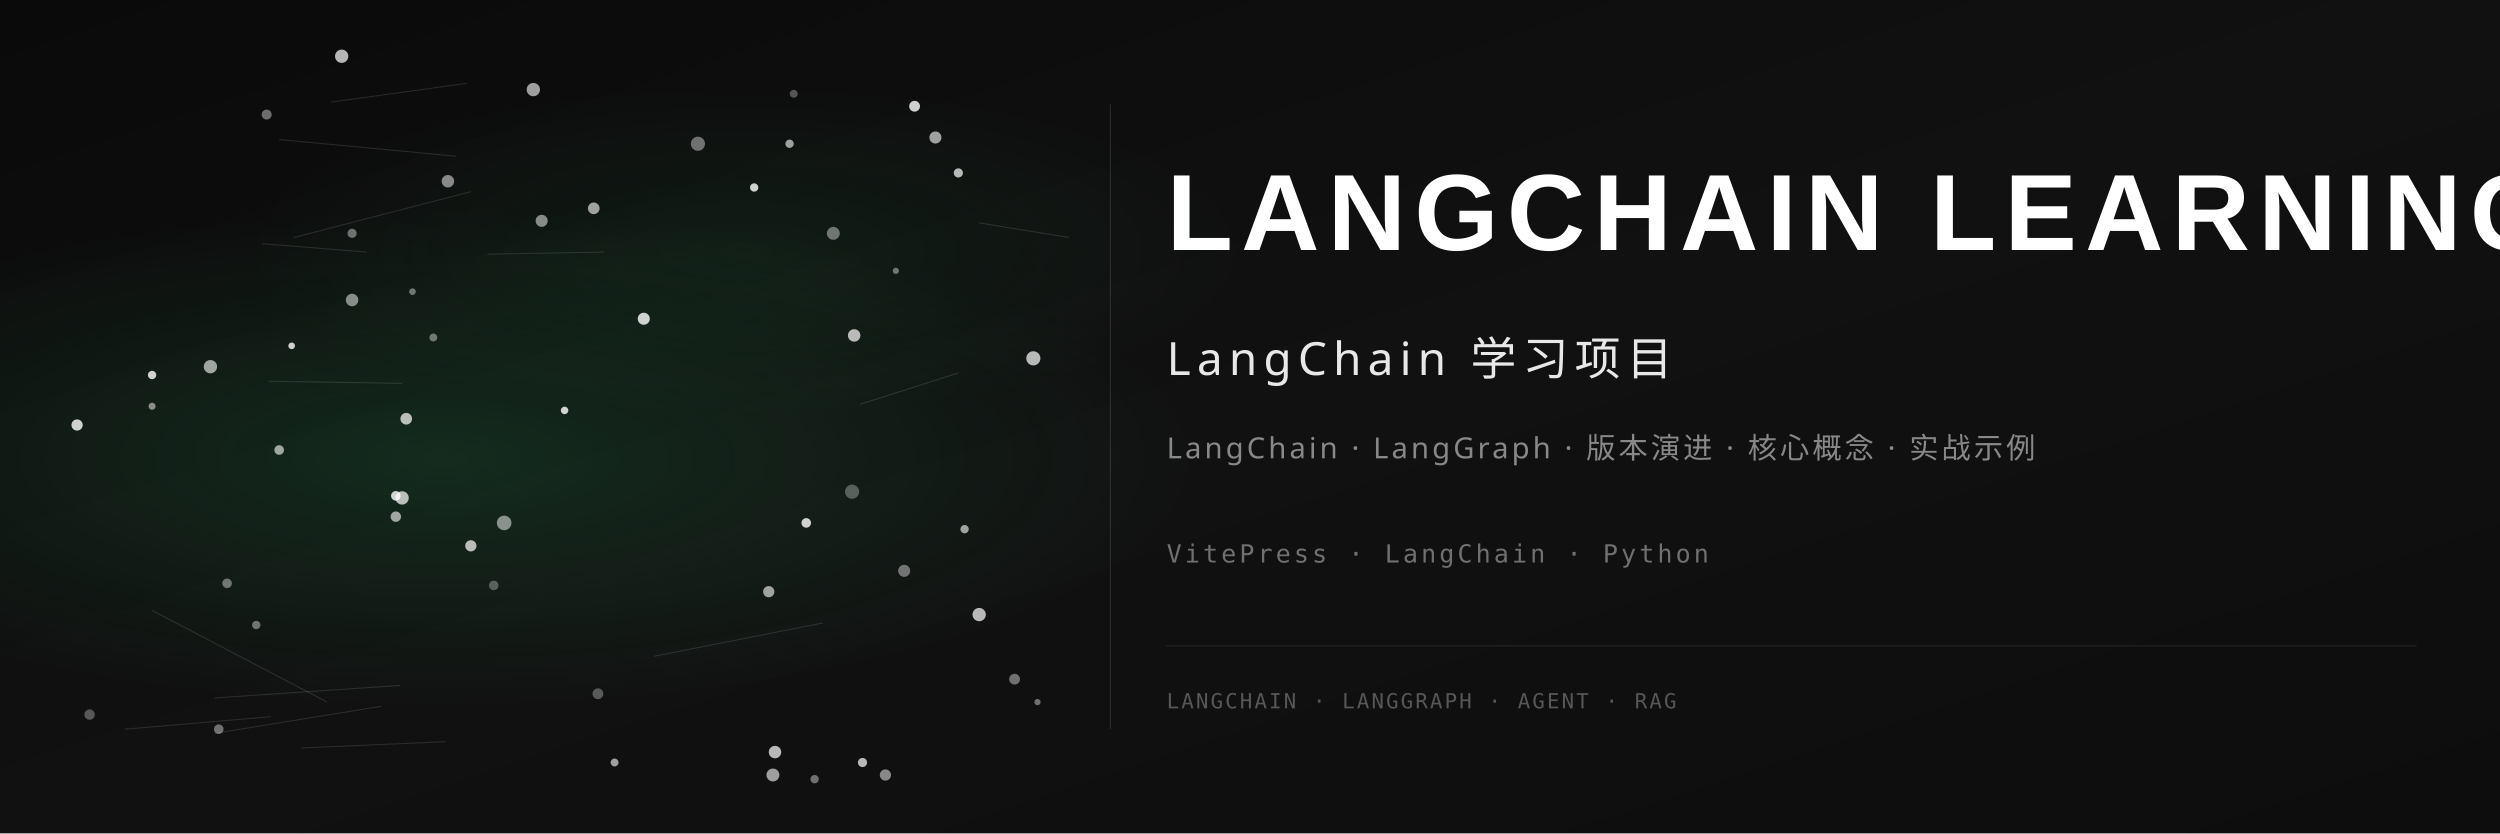
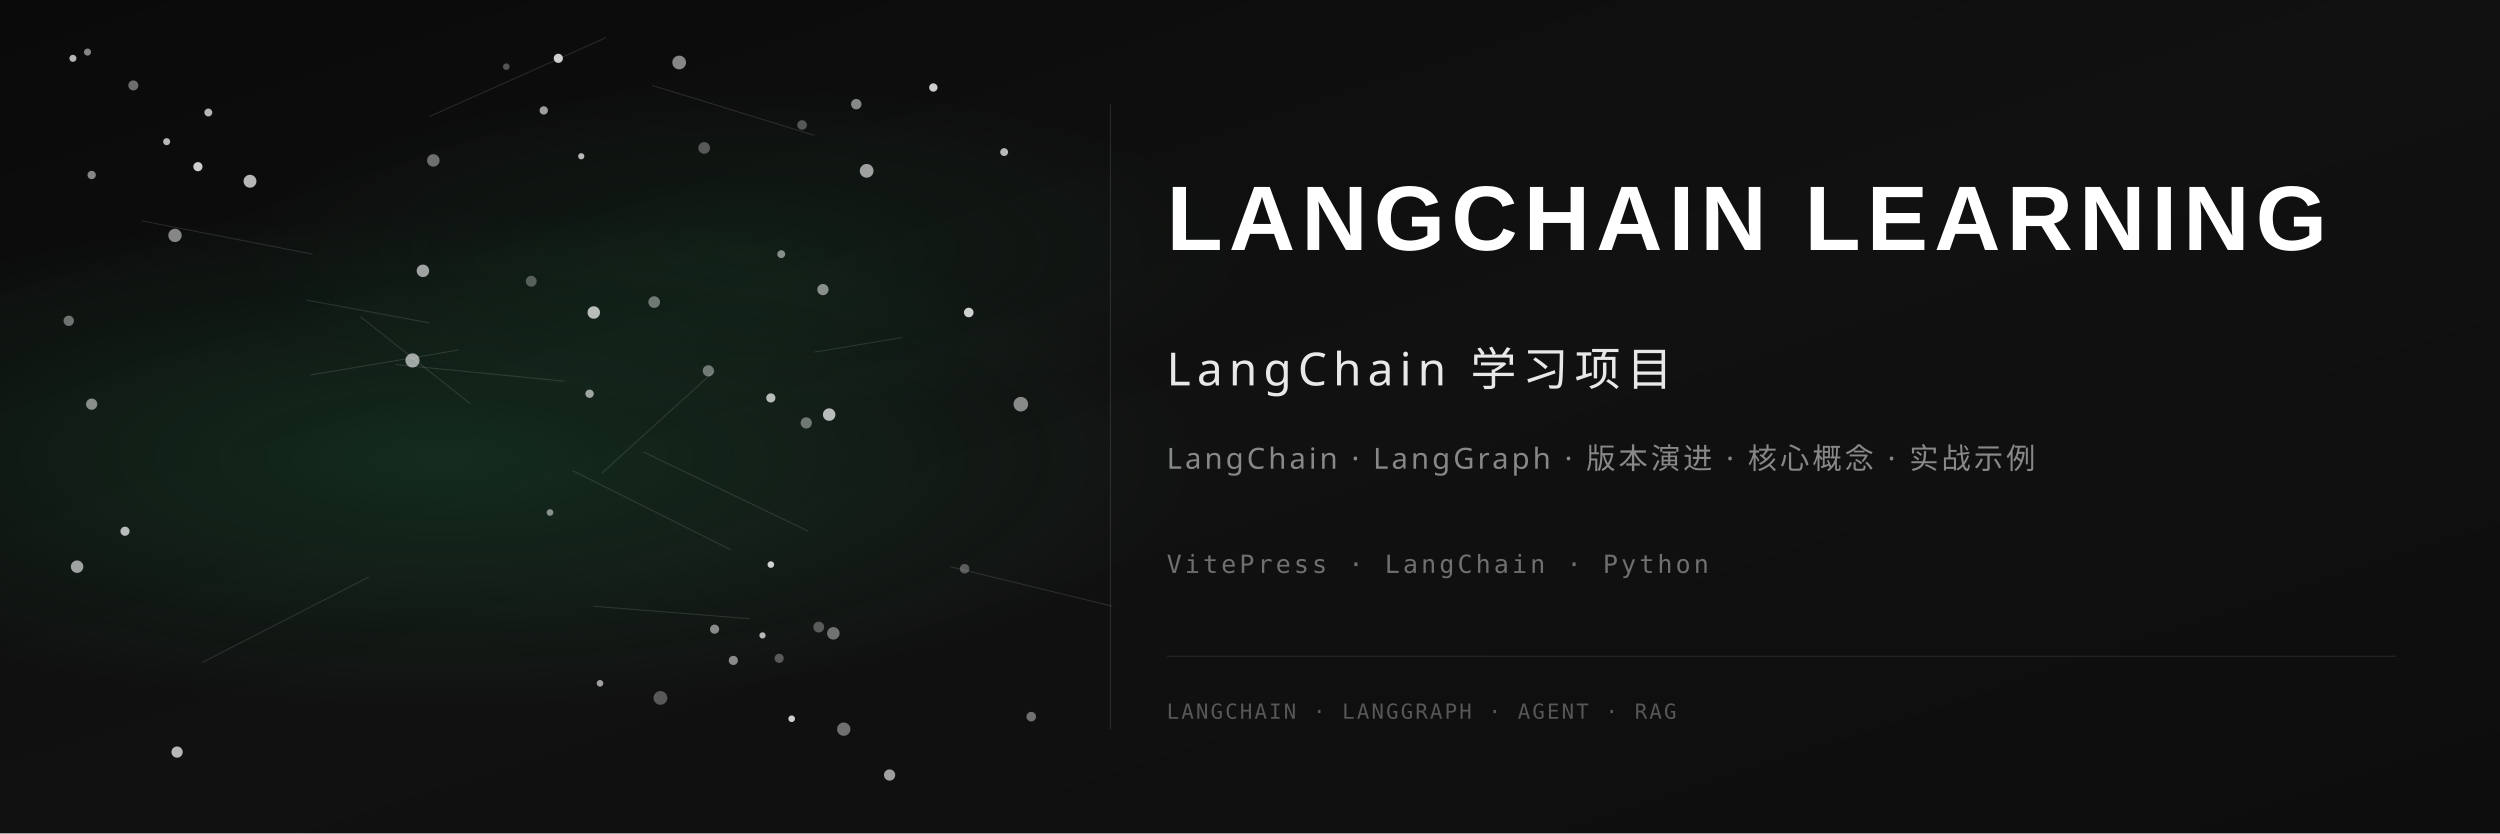
<svg xmlns="http://www.w3.org/2000/svg" viewBox="0 0 1200 400" width="1200" height="400">
  <defs>
    <linearGradient id="bg" x1="0%" y1="0%" x2="100%" y2="100%">
      <stop offset="0%" style="stop-color:#0a0a0a" />
      <stop offset="50%" style="stop-color:#111111" />
      <stop offset="100%" style="stop-color:#0d0d0d" />
    </linearGradient>
    <radialGradient id="glow1" cx="18%" cy="55%" r="30%">
      <stop offset="0%" style="stop-color:#2ECC71;stop-opacity:0.15" />
      <stop offset="100%" style="stop-color:#2ECC71;stop-opacity:0" />
    </radialGradient>
    <radialGradient id="glow2" cx="30%" cy="30%" r="20%">
      <stop offset="0%" style="stop-color:#2ECC71;stop-opacity:0.08" />
      <stop offset="100%" style="stop-color:#2ECC71;stop-opacity:0" />
    </radialGradient>
  </defs>
  <rect width="1200" height="400" fill="url(#bg)" />
  <rect width="1200" height="400" fill="url(#glow1)" />
  <rect width="1200" height="400" fill="url(#glow2)" />
-   <circle cx="140" cy="166" r="1.6" fill="white" opacity="0.8" />
-   <circle cx="409" cy="236" r="3.4" fill="white" opacity="0.3" />
-   <circle cx="208" cy="162" r="1.9" fill="white" opacity="0.4" />
-   <circle cx="335" cy="69" r="3.4" fill="white" opacity="0.4" />
-   <circle cx="43" cy="343" r="2.5" fill="white" opacity="0.3" />
-   <circle cx="498" cy="337" r="1.5" fill="white" opacity="0.4" />
-   <circle cx="372" cy="361" r="3.0" fill="white" opacity="0.7" />
-   <circle cx="487" cy="326" r="2.6" fill="white" opacity="0.4" />
-   <circle cx="496" cy="172" r="3.4" fill="white" opacity="0.7" />
-   <circle cx="169" cy="112" r="2.2" fill="white" opacity="0.4" />
-   <circle cx="400" cy="112" r="3.1" fill="white" opacity="0.4" />
-   <circle cx="463" cy="254" r="2.0" fill="white" opacity="0.6" />
-   <circle cx="369" cy="284" r="2.7" fill="white" opacity="0.6" />
-   <circle cx="73" cy="195" r="1.7" fill="white" opacity="0.5" />
-   <circle cx="271" cy="197" r="1.8" fill="white" opacity="0.8" />
-   <circle cx="295" cy="366" r="1.9" fill="white" opacity="0.6" />
-   <circle cx="387" cy="251" r="2.3" fill="white" opacity="0.8" />
-   <circle cx="237" cy="281" r="2.3" fill="white" opacity="0.3" />
-   <circle cx="410" cy="161" r="3.0" fill="white" opacity="0.7" />
-   <circle cx="434" cy="274" r="2.9" fill="white" opacity="0.4" />
-   <circle cx="430" cy="130" r="1.5" fill="white" opacity="0.4" />
-   <circle cx="105" cy="350" r="2.3" fill="white" opacity="0.4" />
-   <circle cx="134" cy="216" r="2.3" fill="white" opacity="0.6" />
-   <circle cx="226" cy="262" r="2.7" fill="white" opacity="0.7" />
-   <circle cx="260" cy="106" r="2.9" fill="white" opacity="0.5" />
-   <circle cx="371" cy="372" r="3.1" fill="white" opacity="0.6" />
-   <circle cx="414" cy="366" r="2.2" fill="white" opacity="0.7" />
-   <circle cx="379" cy="69" r="2.0" fill="white" opacity="0.6" />
-   <circle cx="425" cy="372" r="2.7" fill="white" opacity="0.5" />
-   <circle cx="37" cy="204" r="2.7" fill="white" opacity="0.8" />
-   <circle cx="381" cy="45" r="1.9" fill="white" opacity="0.3" />
-   <circle cx="128" cy="55" r="2.4" fill="white" opacity="0.4" />
-   <circle cx="285" cy="100" r="2.8" fill="white" opacity="0.6" />
-   <circle cx="242" cy="251" r="3.5" fill="white" opacity="0.5" />
-   <circle cx="193" cy="239" r="3.2" fill="white" opacity="0.7" />
-   <circle cx="123" cy="300" r="2.0" fill="white" opacity="0.4" />
-   <circle cx="362" cy="90" r="2.0" fill="white" opacity="0.8" />
-   <circle cx="190" cy="238" r="2.3" fill="white" opacity="0.8" />
-   <circle cx="470" cy="295" r="3.2" fill="white" opacity="0.7" />
-   <circle cx="449" cy="66" r="2.9" fill="white" opacity="0.6" />
-   <circle cx="190" cy="248" r="2.5" fill="white" opacity="0.6" />
-   <circle cx="309" cy="153" r="2.9" fill="white" opacity="0.8" />
-   <circle cx="195" cy="201" r="2.8" fill="white" opacity="0.7" />
-   <circle cx="198" cy="140" r="1.6" fill="white" opacity="0.4" />
-   <circle cx="164" cy="27" r="3.2" fill="white" opacity="0.7" />
-   <circle cx="73" cy="180" r="2.0" fill="white" opacity="0.8" />
-   <circle cx="256" cy="43" r="3.2" fill="white" opacity="0.6" />
-   <circle cx="391" cy="374" r="2.0" fill="white" opacity="0.4" />
-   <circle cx="215" cy="87" r="3.0" fill="white" opacity="0.5" />
-   <circle cx="169" cy="144" r="3.0" fill="white" opacity="0.5" />
-   <circle cx="109" cy="280" r="2.3" fill="white" opacity="0.4" />
-   <circle cx="287" cy="333" r="2.6" fill="white" opacity="0.3" />
-   <circle cx="439" cy="51" r="2.6" fill="white" opacity="0.8" />
-   <circle cx="460" cy="83" r="2.2" fill="white" opacity="0.7" />
-   <circle cx="101" cy="176" r="3.2" fill="white" opacity="0.6" />
-   <line x1="141" y1="114" x2="226" y2="92" stroke="white" stroke-width="0.5" opacity="0.12" />
-   <line x1="159" y1="49" x2="224" y2="40" stroke="white" stroke-width="0.5" opacity="0.12" />
-   <line x1="126" y1="117" x2="176" y2="121" stroke="white" stroke-width="0.5" opacity="0.12" />
-   <line x1="103" y1="335" x2="192" y2="329" stroke="white" stroke-width="0.5" opacity="0.12" />
-   <line x1="103" y1="352" x2="183" y2="339" stroke="white" stroke-width="0.5" opacity="0.12" />
-   <line x1="470" y1="107" x2="513" y2="114" stroke="white" stroke-width="0.5" opacity="0.12" />
-   <line x1="134" y1="67" x2="219" y2="75" stroke="white" stroke-width="0.5" opacity="0.12" />
-   <line x1="60" y1="350" x2="130" y2="344" stroke="white" stroke-width="0.5" opacity="0.12" />
-   <line x1="234" y1="122" x2="290" y2="121" stroke="white" stroke-width="0.5" opacity="0.12" />
-   <line x1="129" y1="183" x2="193" y2="184" stroke="white" stroke-width="0.5" opacity="0.12" />
-   <line x1="145" y1="359" x2="214" y2="356" stroke="white" stroke-width="0.5" opacity="0.12" />
-   <line x1="413" y1="194" x2="460" y2="179" stroke="white" stroke-width="0.5" opacity="0.12" />
-   <line x1="73" y1="293" x2="157" y2="337" stroke="white" stroke-width="0.5" opacity="0.12" />
-   <line x1="314" y1="315" x2="395" y2="299" stroke="white" stroke-width="0.5" opacity="0.12" />
+   <circle cx="387" cy="203" r="2.7" fill="white" opacity="0.4" />
+   <circle cx="405" cy="350" r="3.2" fill="white" opacity="0.4" />
+   <circle cx="285" cy="150" r="3.0" fill="white" opacity="0.7" />
+   <circle cx="352" cy="317" r="2.2" fill="white" opacity="0.5" />
+   <circle cx="64" cy="41" r="2.4" fill="white" opacity="0.4" />
+   <circle cx="264" cy="246" r="1.6" fill="white" opacity="0.5" />
+   <circle cx="411" cy="50" r="2.5" fill="white" opacity="0.5" />
+   <circle cx="268" cy="28" r="2.2" fill="white" opacity="0.8" />
+   <circle cx="370" cy="191" r="2.2" fill="white" opacity="0.7" />
+   <circle cx="398" cy="199" r="3.0" fill="white" opacity="0.7" />
+   <circle cx="80" cy="68" r="1.7" fill="white" opacity="0.7" />
+   <circle cx="448" cy="42" r="2.0" fill="white" opacity="0.8" />
+   <circle cx="60" cy="255" r="2.2" fill="white" opacity="0.7" />
+   <circle cx="261" cy="53" r="2.0" fill="white" opacity="0.6" />
+   <circle cx="85" cy="361" r="2.7" fill="white" opacity="0.7" />
+   <circle cx="465" cy="150" r="2.3" fill="white" opacity="0.8" />
+   <circle cx="416" cy="82" r="3.3" fill="white" opacity="0.6" />
+   <circle cx="374" cy="316" r="2.2" fill="white" opacity="0.3" />
+   <circle cx="95" cy="80" r="2.2" fill="white" opacity="0.8" />
+   <circle cx="482" cy="73" r="1.9" fill="white" opacity="0.7" />
+   <circle cx="35" cy="28" r="1.7" fill="white" opacity="0.7" />
+   <circle cx="340" cy="178" r="2.7" fill="white" opacity="0.4" />
+   <circle cx="375" cy="122" r="1.9" fill="white" opacity="0.5" />
+   <circle cx="120" cy="87" r="3.1" fill="white" opacity="0.7" />
+   <circle cx="343" cy="302" r="2.2" fill="white" opacity="0.5" />
+   <circle cx="370" cy="271" r="1.6" fill="white" opacity="0.8" />
+   <circle cx="385" cy="60" r="2.3" fill="white" opacity="0.3" />
+   <circle cx="400" cy="304" r="3.0" fill="white" opacity="0.4" />
+   <circle cx="42" cy="25" r="1.7" fill="white" opacity="0.5" />
+   <circle cx="84" cy="113" r="3.2" fill="white" opacity="0.5" />
+   <circle cx="283" cy="189" r="2.0" fill="white" opacity="0.6" />
+   <circle cx="317" cy="335" r="3.3" fill="white" opacity="0.3" />
+   <circle cx="490" cy="194" r="3.5" fill="white" opacity="0.5" />
+   <circle cx="37" cy="272" r="3.0" fill="white" opacity="0.6" />
+   <circle cx="198" cy="173" r="3.4" fill="white" opacity="0.6" />
+   <circle cx="44" cy="84" r="2.0" fill="white" opacity="0.5" />
+   <circle cx="243" cy="32" r="1.6" fill="white" opacity="0.3" />
+   <circle cx="279" cy="75" r="1.5" fill="white" opacity="0.7" />
+   <circle cx="44" cy="194" r="2.7" fill="white" opacity="0.5" />
+   <circle cx="395" cy="139" r="2.7" fill="white" opacity="0.5" />
+   <circle cx="366" cy="305" r="1.5" fill="white" opacity="0.7" />
+   <circle cx="255" cy="135" r="2.6" fill="white" opacity="0.3" />
+   <circle cx="314" cy="145" r="2.8" fill="white" opacity="0.4" />
+   <circle cx="380" cy="345" r="1.6" fill="white" opacity="0.8" />
+   <circle cx="393" cy="301" r="2.6" fill="white" opacity="0.3" />
+   <circle cx="427" cy="372" r="2.7" fill="white" opacity="0.6" />
+   <circle cx="326" cy="30" r="3.3" fill="white" opacity="0.5" />
+   <circle cx="33" cy="154" r="2.5" fill="white" opacity="0.4" />
+   <circle cx="495" cy="344" r="2.3" fill="white" opacity="0.4" />
+   <circle cx="288" cy="328" r="1.6" fill="white" opacity="0.6" />
+   <circle cx="208" cy="77" r="3.0" fill="white" opacity="0.4" />
+   <circle cx="463" cy="273" r="2.3" fill="white" opacity="0.3" />
+   <circle cx="100" cy="54" r="1.9" fill="white" opacity="0.7" />
+   <circle cx="338" cy="71" r="2.8" fill="white" opacity="0.3" />
+   <circle cx="203" cy="130" r="3.0" fill="white" opacity="0.6" />
+   <line x1="289" y1="227" x2="343" y2="178" stroke="white" stroke-width="0.5" opacity="0.12" />
+   <line x1="309" y1="217" x2="388" y2="255" stroke="white" stroke-width="0.5" opacity="0.12" />
+   <line x1="285" y1="291" x2="360" y2="297" stroke="white" stroke-width="0.5" opacity="0.12" />
+   <line x1="391" y1="169" x2="433" y2="162" stroke="white" stroke-width="0.5" opacity="0.12" />
+   <line x1="190" y1="175" x2="271" y2="183" stroke="white" stroke-width="0.5" opacity="0.12" />
+   <line x1="173" y1="152" x2="226" y2="194" stroke="white" stroke-width="0.5" opacity="0.12" />
+   <line x1="206" y1="56" x2="291" y2="18" stroke="white" stroke-width="0.5" opacity="0.12" />
+   <line x1="147" y1="144" x2="206" y2="155" stroke="white" stroke-width="0.5" opacity="0.12" />
+   <line x1="97" y1="318" x2="177" y2="277" stroke="white" stroke-width="0.5" opacity="0.12" />
+   <line x1="149" y1="180" x2="220" y2="168" stroke="white" stroke-width="0.5" opacity="0.12" />
+   <line x1="456" y1="272" x2="534" y2="291" stroke="white" stroke-width="0.5" opacity="0.12" />
+   <line x1="313" y1="41" x2="391" y2="65" stroke="white" stroke-width="0.5" opacity="0.12" />
+   <line x1="275" y1="226" x2="351" y2="264" stroke="white" stroke-width="0.5" opacity="0.12" />
+   <line x1="68" y1="106" x2="150" y2="122" stroke="white" stroke-width="0.5" opacity="0.12" />
  <line x1="533" y1="50" x2="533" y2="350" stroke="white" stroke-width="0.5" opacity="0.12" />
-   <text x="560" y="120" font-family="'SF Pro Display','Helvetica Neue',Arial,sans-serif" font-size="52" font-weight="800" fill="white" letter-spacing="4">LANGCHAIN LEARNING</text>
-   <text x="560" y="180" font-family="'Noto Sans SC','PingFang SC','Microsoft YaHei',sans-serif" font-size="22" font-weight="500" fill="white" opacity="0.9" letter-spacing="3">LangChain 学习项目</text>
-   <text x="560" y="220" font-family="'Noto Sans SC','PingFang SC','Microsoft YaHei',sans-serif" font-size="14" font-weight="300" fill="white" opacity="0.5" letter-spacing="1.5">LangChain · LangGraph · 版本演进 · 核心概念 · 实战示例</text>
-   <text x="560" y="270" font-family="'SF Mono','Fira Code','Consolas',monospace" font-size="12" fill="white" opacity="0.4" letter-spacing="1.5">VitePress · LangChain · Python</text>
-   <line x1="560" y1="310" x2="1160" y2="310" stroke="white" stroke-width="0.5" opacity="0.1" />
-   <text x="560" y="340" font-family="'SF Mono','Fira Code','Consolas',monospace" font-size="10" fill="white" opacity="0.3" letter-spacing="1">LANGCHAIN · LANGGRAPH · AGENT · RAG</text>
+   <text x="560" y="120" font-family="'SF Pro Display','Helvetica Neue',Arial,sans-serif" font-size="44" font-weight="800" fill="white" letter-spacing="3">LANGCHAIN LEARNING</text>
+   <text x="560" y="185" font-family="'Noto Sans SC','PingFang SC','Microsoft YaHei',sans-serif" font-size="22" font-weight="500" fill="white" opacity="0.9" letter-spacing="3">LangChain 学习项目</text>
+   <text x="560" y="225" font-family="'Noto Sans SC','PingFang SC','Microsoft YaHei',sans-serif" font-size="14" font-weight="300" fill="white" opacity="0.5" letter-spacing="1.5">LangChain · LangGraph · 版本演进 · 核心概念 · 实战示例</text>
+   <text x="560" y="275" font-family="'SF Mono','Fira Code','Consolas',monospace" font-size="12" fill="white" opacity="0.4" letter-spacing="1.5">VitePress · LangChain · Python</text>
+   <line x1="560" y1="315" x2="1150" y2="315" stroke="white" stroke-width="0.5" opacity="0.1" />
+   <text x="560" y="345" font-family="'SF Mono','Fira Code','Consolas',monospace" font-size="10" fill="white" opacity="0.3" letter-spacing="1">LANGCHAIN · LANGGRAPH · AGENT · RAG</text>
</svg>
